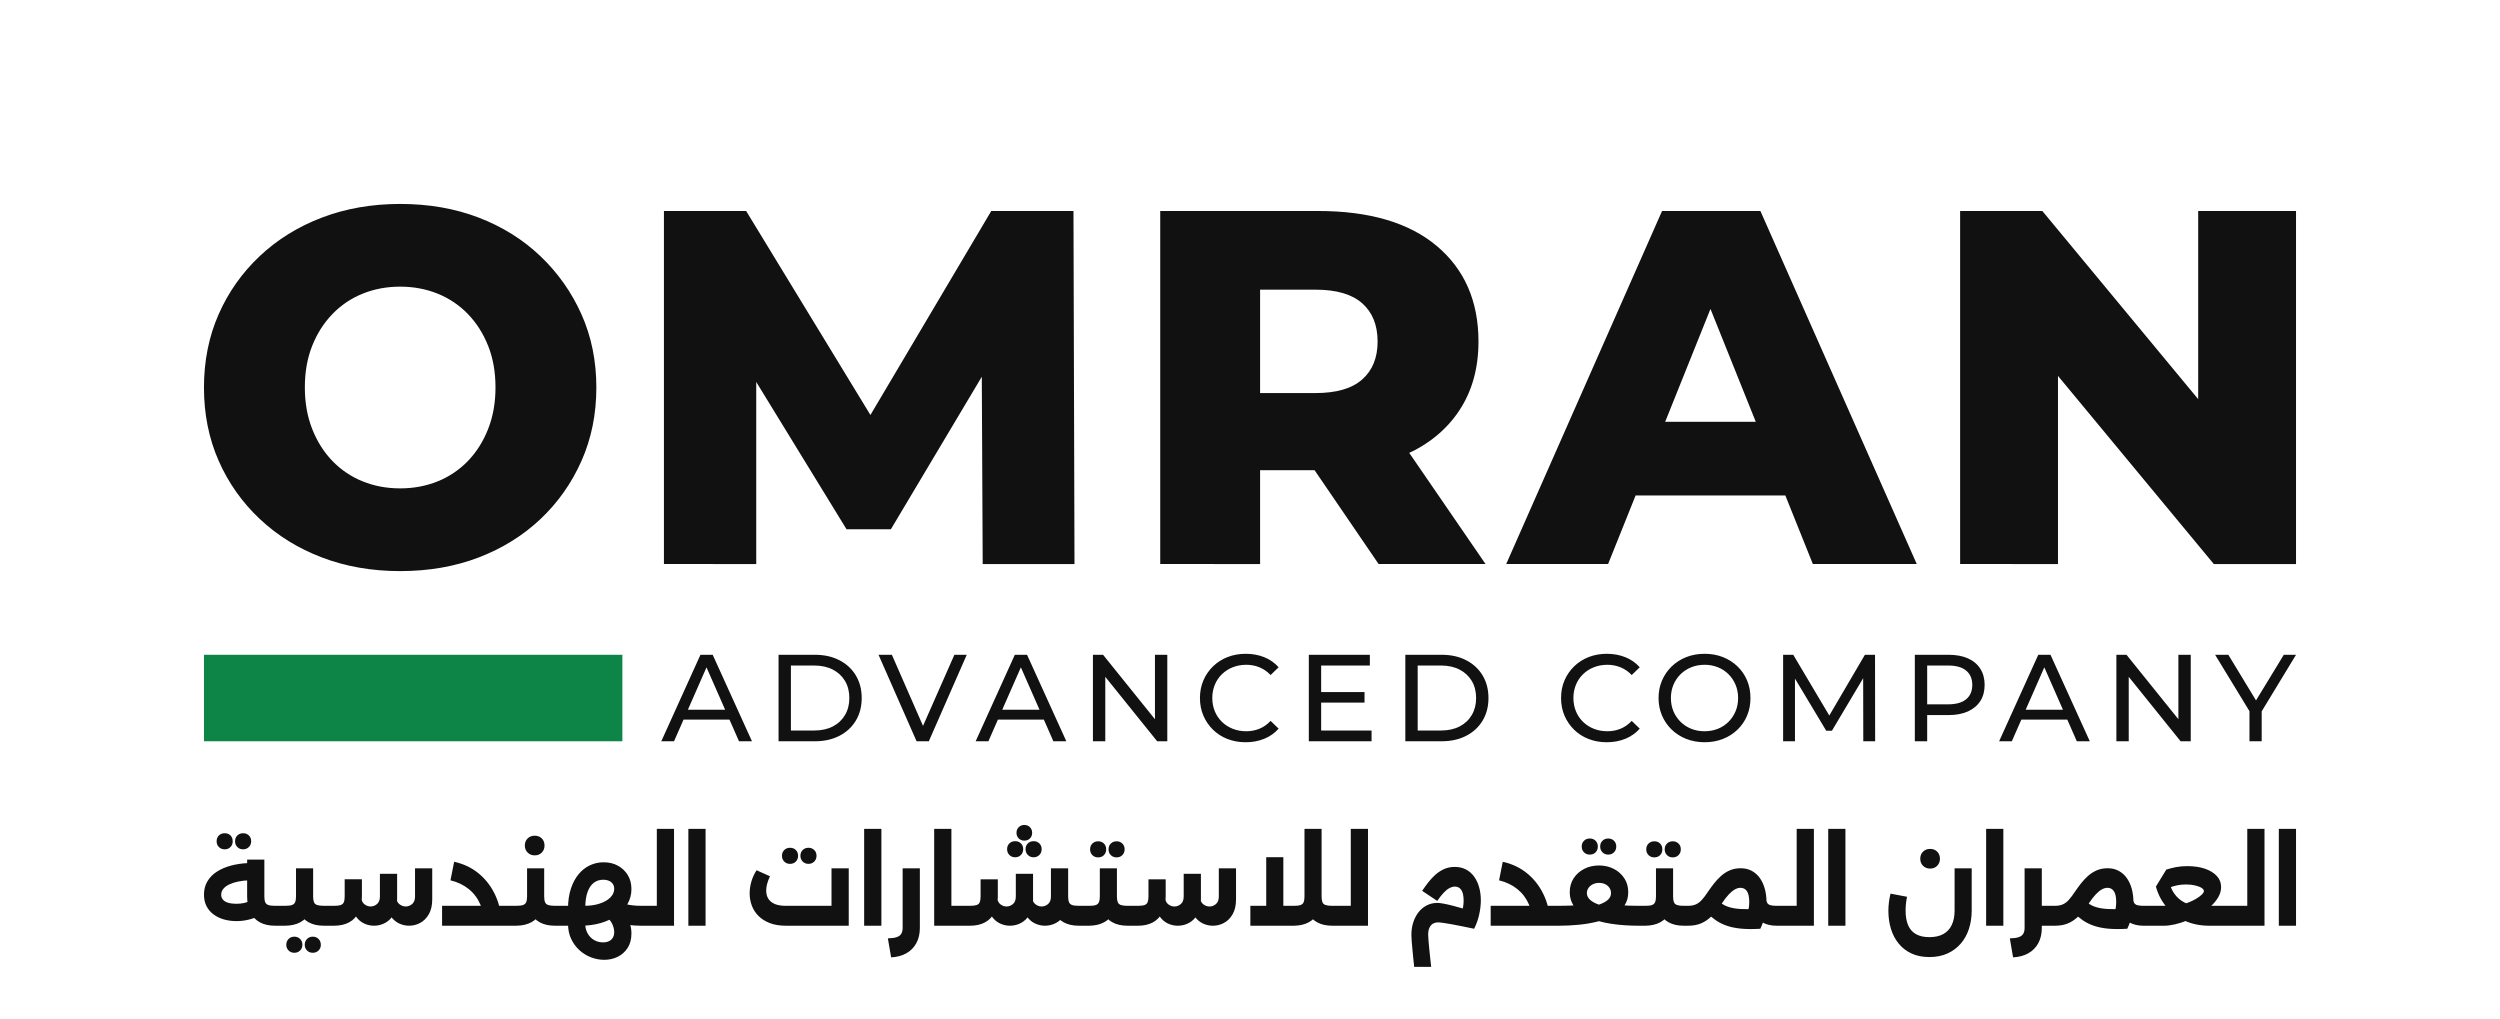
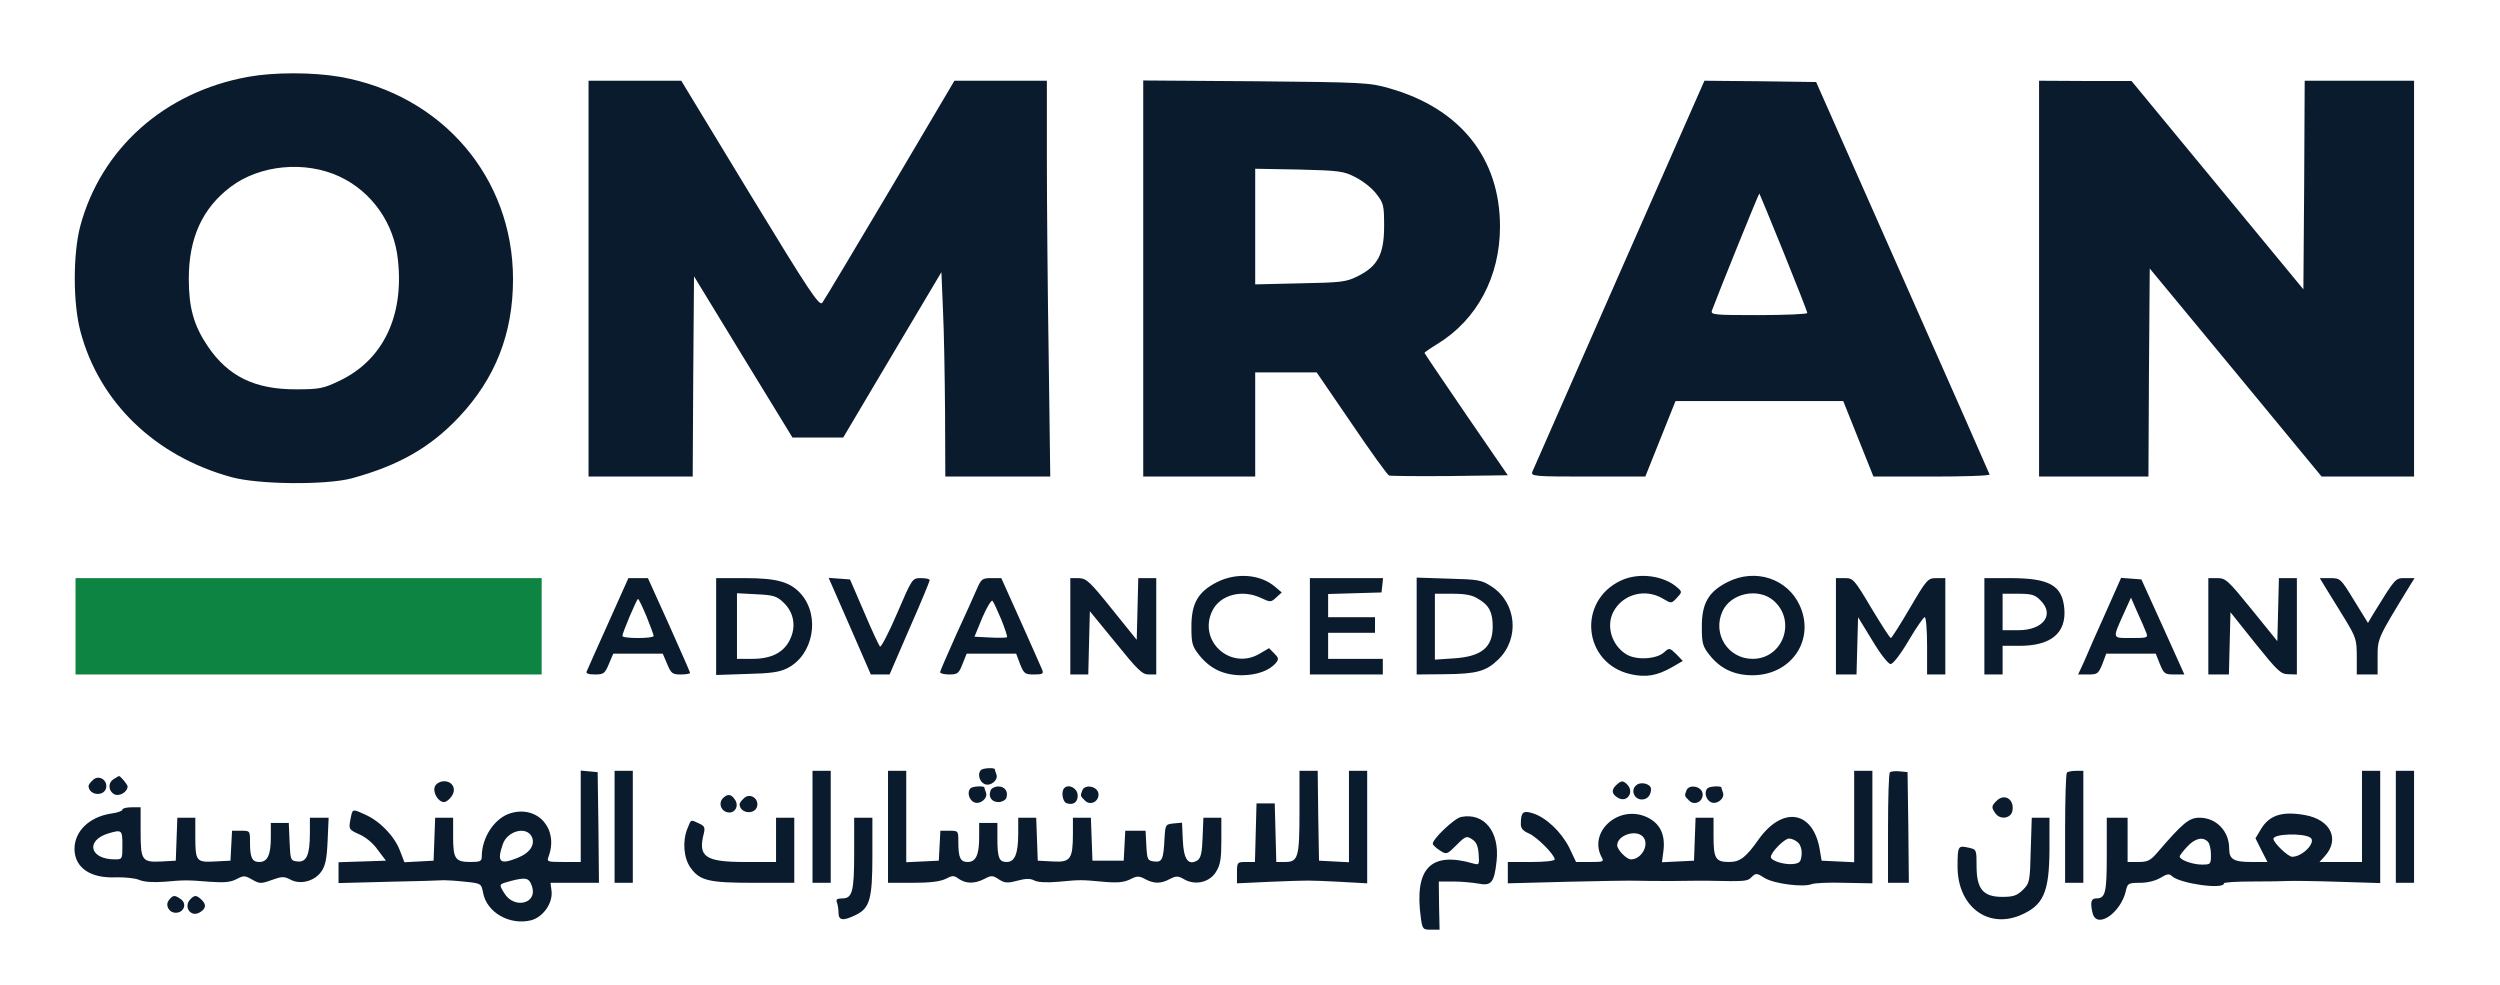
- <svg xmlns="http://www.w3.org/2000/svg" viewBox="36 36 540 220">
-   <path fill="#111" d="M122.438 159.36q-9.153 0-16.887-2.942-7.734-2.94-13.453-8.336a38.2 38.2 0 0 1-8.88-12.582q-3.162-7.19-3.16-15.797-.002-8.601 3.16-15.797a38.3 38.3 0 0 1 8.88-12.582q5.719-5.39 13.453-8.332 7.734-2.94 16.886-2.941 9.257 0 16.938 2.941t13.348 8.332a39.5 39.5 0 0 1 8.879 12.582q3.21 7.196 3.21 15.797 0 8.608-3.21 15.852c-2.145 4.832-5.106 9.023-8.88 12.582q-5.665 5.338-13.347 8.281-7.681 2.94-16.937 2.941m0-17.868q4.355 0 8.113-1.523a18.8 18.8 0 0 0 6.539-4.414q2.778-2.887 4.355-6.918 1.582-4.03 1.582-8.934 0-5.011-1.582-8.984-1.577-3.98-4.355-6.864a18.75 18.75 0 0 0-6.54-4.414q-3.757-1.523-8.113-1.523-4.36 0-8.117 1.523a18.7 18.7 0 0 0-6.535 4.414c-1.855 1.922-3.305 4.211-4.36 6.864q-1.579 3.973-1.577 8.984c0 3.27.523 6.246 1.578 8.934 1.054 2.687 2.504 4.992 4.36 6.918a18.75 18.75 0 0 0 6.534 4.414q3.757 1.523 8.118 1.523m56.972 16.34V81.574h17.758l31.594 51.856h-9.367l30.718-51.856h17.758l.219 76.258h-19.828l-.219-46.082h3.379l-22.988 38.566h-9.586l-23.641-38.566h4.14v46.082Zm107.2 0V81.574h34.097q16.669 0 25.656 7.574 8.988 7.57 8.989 20.641-.002 8.607-4.141 14.871-4.142 6.264-11.711 9.586c-5.047 2.219-11.059 3.324-18.031 3.324h-22.875l9.586-9.043v29.305Zm47.171 0-18.957-27.777h22.988l19.063 27.777Zm-25.601-27.016-9.586-9.914h21.57q6.752 0 10.074-2.941 3.324-2.94 3.325-8.172-.001-5.337-3.325-8.277-3.323-2.942-10.074-2.942h-21.57l9.586-9.914Zm53.16 27.016 33.664-76.258h21.242l33.774 76.258h-22.442l-26.363-65.687h8.496l-26.363 65.687Zm18.414-14.812 5.555-15.907h37.257l5.555 15.907Zm79.633 14.812V81.574h17.758l42.05 50.766h-8.386V81.574h21.132v76.258h-17.757l-42.051-50.766h8.39v50.766Zm0 0" />
-   <path fill="#0c8546" d="M80.059 196.113h90.375v-18.68H80.059Zm0 0" />
-   <path fill="#111" d="m178.84 196.113 8.457-18.68h2.644l8.485 18.68h-2.801l-7.555-17.183h1.07l-7.55 17.183Zm3.601-4.672.723-2.132h10.512l.773 2.132Zm21.727 4.672v-18.68h7.871q2.988 0 5.274 1.176 2.28 1.172 3.546 3.282c.844 1.406 1.27 3.03 1.27 4.882q-.002 2.773-1.27 4.883-1.266 2.11-3.547 3.281-2.284 1.175-5.273 1.176Zm2.668-2.324h5.043c1.55 0 2.887-.293 4.02-.879q1.692-.88 2.624-2.469.936-1.587.934-3.668.002-2.108-.934-3.683-.93-1.572-2.625-2.453c-1.132-.586-2.468-.883-4.02-.883h-5.042Zm27.144 2.324-8.218-18.68h2.883l7.55 17.239h-1.652l7.605-17.238h2.668l-8.191 18.68Zm12.762 0 8.461-18.68h2.64l8.485 18.68h-2.8l-7.551-17.183h1.066l-7.55 17.183Zm3.606-4.672.718-2.132h10.512l.774 2.132Zm21.726 4.672v-18.68h2.188l12.355 15.344h-1.148v-15.343h2.668v18.68h-2.188l-12.355-15.344h1.148v15.343Zm32.988.211c-1.425 0-2.734-.234-3.937-.707a9.2 9.2 0 0 1-3.121-2 9.4 9.4 0 0 1-2.067-3.027q-.75-1.735-.75-3.817 0-2.08.75-3.816a9.3 9.3 0 0 1 2.079-3.027 9.4 9.4 0 0 1 3.136-2.004q1.8-.705 3.938-.707c1.437 0 2.77.246 3.988.734a8.2 8.2 0 0 1 3.106 2.176l-1.735 1.68a7 7 0 0 0-2.398-1.668 7.5 7.5 0 0 0-2.856-.547q-1.574.001-2.922.535a7 7 0 0 0-2.336 1.496 6.8 6.8 0 0 0-1.535 2.281 7.4 7.4 0 0 0-.547 2.867q.001 1.549.547 2.868a6.8 6.8 0 0 0 1.536 2.28q.989.964 2.335 1.497 1.348.532 2.922.531a7.4 7.4 0 0 0 2.856-.547c.887-.363 1.687-.93 2.398-1.691l1.735 1.68a8.24 8.24 0 0 1-3.106 2.187q-1.829.748-4.015.746m13.641-.21v-18.68h13.184v2.32H321.37v14.035h10.887v2.324Zm2.43-8.352v-2.27h9.605v2.27Zm18.418 8.351v-18.68h7.87q2.99 0 5.27 1.176c1.524.782 2.704 1.875 3.551 3.282.844 1.406 1.266 3.03 1.266 4.882q0 2.773-1.266 4.883c-.847 1.406-2.027 2.5-3.55 3.281q-2.281 1.175-5.27 1.176Zm2.668-2.324h5.043q2.321 0 4.015-.879 1.696-.88 2.63-2.469.932-1.587.933-3.668-.001-2.108-.934-3.683c-.62-1.047-1.5-1.867-2.629-2.453s-2.468-.883-4.015-.883h-5.043Zm40.84 2.535q-2.134.001-3.934-.707a9.2 9.2 0 0 1-3.125-2 9.5 9.5 0 0 1-2.066-3.027q-.746-1.735-.747-3.817 0-2.08.747-3.816a9.32 9.32 0 0 1 5.214-5.031q1.806-.705 3.938-.707 2.161.001 3.988.734a8.2 8.2 0 0 1 3.11 2.176l-1.735 1.68a7 7 0 0 0-2.402-1.668 7.5 7.5 0 0 0-2.856-.547c-1.046 0-2.023.18-2.921.535a7 7 0 0 0-2.332 1.496 6.7 6.7 0 0 0-1.536 2.281 7.4 7.4 0 0 0-.547 2.867q.001 1.549.547 2.868.545 1.321 1.536 2.28a7 7 0 0 0 2.332 1.497c.898.355 1.875.531 2.921.531 1.016 0 1.965-.18 2.856-.547.89-.363 1.691-.93 2.402-1.691l1.735 1.68a8.3 8.3 0 0 1-3.11 2.187c-1.219.5-2.554.746-4.015.746m21.14 0q-2.133.001-3.96-.719a9.5 9.5 0 0 1-3.165-2.015 9.3 9.3 0 0 1-2.078-3.028q-.75-1.733-.75-3.789 0-2.054.75-3.789a9.3 9.3 0 0 1 2.078-3.027 9.5 9.5 0 0 1 3.149-2.016q1.815-.721 3.976-.722 2.133.002 3.938.707 1.8.708 3.148 2.004a9 9 0 0 1 2.078 3.027q.736 1.736.735 3.816.002 2.081-.735 3.817a9 9 0 0 1-2.078 3.027 9.5 9.5 0 0 1-3.148 2q-1.805.708-3.938.707m0-2.375q1.548 0 2.867-.531a6.8 6.8 0 0 0 2.297-1.508 7 7 0 0 0 1.52-2.281q.549-1.307.547-2.856.002-1.547-.547-2.855a7 7 0 0 0-1.52-2.281 6.8 6.8 0 0 0-2.297-1.508 7.6 7.6 0 0 0-2.867-.535q-1.575.001-2.894.535a7 7 0 0 0-2.309 1.508 7 7 0 0 0-1.535 2.281q-.546 1.308-.547 2.855.001 1.549.547 2.856a7 7 0 0 0 1.535 2.281 7 7 0 0 0 2.309 1.508q1.318.532 2.894.531m16.953 2.164v-18.68h2.188l8.379 14.118h-1.176l8.273-14.117h2.188l.027 18.68h-2.562l-.028-14.65h.614l-7.364 12.38h-1.226l-7.418-12.38h.664v14.65Zm28.45 0v-18.68h7.285q2.454 0 4.187.774c1.156.516 2.047 1.266 2.672 2.242q.933 1.468.934 3.496-.001 2.028-.934 3.48-.938 1.457-2.672 2.243c-1.156.523-2.55.789-4.187.789h-5.817l1.2-1.258v6.914Zm2.668-6.644-1.2-1.336h5.739q2.56.001 3.878-1.094 1.325-1.096 1.325-3.094 0-2.003-1.325-3.097-1.317-1.092-3.878-1.094h-5.739l1.2-1.332Zm15.539 6.644 8.457-18.68h2.64l8.489 18.68h-2.805l-7.55-17.183h1.065l-7.55 17.183Zm3.601-4.672.719-2.132h10.516l.773 2.132Zm21.727 4.672v-18.68h2.187l12.356 15.344h-1.149v-15.343h2.668v18.68h-2.187L494.66 180.77h1.145v15.343Zm28.746 0v-7.152l.613 1.656-8.031-13.183h2.855l6.75 11.129h-1.547l6.778-11.13h2.64l-8.004 13.184.586-1.656v7.152ZM87.086 234.96q-1.426 0-2.703-.358a6.9 6.9 0 0 1-2.246-1.079 5.1 5.1 0 0 1-1.524-1.785q-.555-1.076-.554-2.5.001-1.622.734-2.863a6.3 6.3 0 0 1 2.043-2.09c.871-.562 1.887-1.004 3.055-1.316a17 17 0 0 1 3.78-.543l.145 3.719a14.4 14.4 0 0 0-2.402.277 8.2 8.2 0 0 0-1.922.629c-.547.265-.969.586-1.265.953q-.45.555-.45 1.258 0 .628.387 1.074t1.137.664 1.761.219c.583 0 1.126-.059 1.633-.168a7.2 7.2 0 0 0 1.438-.485l1.617 3.356q-1.061.51-2.27.773a11 11 0 0 1-2.394.266m8.312.993q-1.932 0-3.273-.738-1.341-.734-2.043-2.149-.699-1.413-.7-3.418v-7.972h3.72v7.972q0 .774.183 1.22.18.445.676.616.493.17 1.437.168h.895v4.301Zm.895 0v-4.3q.218.001.348.581.133.579.132 1.543 0 .99-.132 1.582-.13.593-.348.594m-7.781-16.5c-.496 0-.914-.164-1.242-.496q-.498-.492-.497-1.242 0-.773.497-1.258c.328-.32.746-.48 1.242-.48q.749 0 1.246.48c.328.324.496.742.496 1.258 0 .5-.168.914-.496 1.242q-.497.497-1.246.496m-3.985 0q-.749.001-1.246-.496-.492-.492-.492-1.242 0-.773.492-1.258.497-.48 1.246-.48.773 0 1.258.48.48.485.48 1.258 0 .75-.48 1.242-.485.497-1.258.496m11.766 16.5v-4.3h1.328c.645 0 1.125-.055 1.45-.169q.48-.17.675-.617.193-.445.192-1.219v-6.09h3.699v6.09q0 2.005-.703 3.407a4.84 4.84 0 0 1-2.04 2.136q-1.34.739-3.273.762Zm9.66 0q-1.956 0-3.285-.738c-.883-.488-1.563-1.207-2.027-2.149q-.704-1.413-.704-3.418h3.7q-.001.774.18 1.22t.687.616q.51.17 1.45.168h.87v4.301Zm.871 0v-4.3q.217.001.352.581.131.579.133 1.543c0 .66-.047 1.188-.133 1.582q-.135.593-.352.594m-10.531 0q-.217-.001-.352-.594-.133-.591-.132-1.582 0-.964.132-1.543.135-.58.352-.582Zm7.27 5.848q-.75-.002-1.243-.496a1.66 1.66 0 0 1-.496-1.223c0-.512.164-.937.496-1.266q.492-.497 1.243-.496.749-.001 1.246.496c.328.329.492.754.492 1.266q0 .725-.492 1.223-.497.494-1.246.496m-3.985 0q-.749-.002-1.246-.496a1.67 1.67 0 0 1-.496-1.223c0-.512.168-.937.496-1.266q.497-.497 1.246-.496.75-.001 1.242.496c.332.329.496.754.496 1.266q.001.725-.496 1.223-.492.494-1.242.496m24.785-5.848a5 5 0 0 1-2.199-.508q-1.062-.51-1.8-1.593-.74-1.09-.88-2.754l2.125-1.114c.063.598.301 1.047.711 1.356.41.305.852.457 1.317.457q.774 0 1.39-.531.616-.534.618-1.618v-6.09h3.718v6.692q0 1.96-.738 3.227-.733 1.269-1.871 1.87a5 5 0 0 1-2.39.606m-17.539 0v-4.3h1.328q.946.001 1.438-.169.496-.17.676-.617.182-.445.183-1.219v-3.722h3.719v3.722q0 2.005-.7 3.418-.701 1.414-2.042 2.149-1.341.738-3.274.738Zm9.977 0a5 5 0 0 1-2.211-.508q-1.052-.51-1.785-1.593-.738-1.09-.907-2.754l2.149-1.114c.066.598.297 1.047.7 1.356.401.305.839.457 1.304.457q.774 0 1.39-.531.617-.534.618-1.618v-4.906h3.718v5.508q0 1.96-.726 3.227-.722 1.269-1.86 1.87a5 5 0 0 1-2.39.606m-9.977 0q-.216-.001-.351-.594-.131-.591-.133-1.582.002-.964.133-1.543.135-.58.351-.582Zm34.739 0v-4.3h4.636v4.3Zm4.636 0v-4.3q.217.001.352.581.134.579.133 1.543.001.99-.133 1.582-.135.593-.352.594m-5.554 0q-.024-2.561-.883-4.566c-.57-1.336-1.399-2.45-2.489-3.332q-1.628-1.33-3.972-1.91l.797-4.008q3.14.698 5.422 2.633c1.523 1.285 2.707 2.882 3.55 4.78q1.271 2.854 1.293 6.403Zm-9.157 0v-4.3h11.621v4.3Zm14.711 0v-4.3h1.328q.969.001 1.45-.169.486-.17.68-.617.191-.445.19-1.219v-6.09h3.696v6.09c0 1.336-.23 2.473-.7 3.407a4.87 4.87 0 0 1-2.042 2.136c-.89.493-1.985.746-3.274.762Zm9.664 0q-1.955 0-3.285-.738-1.329-.734-2.031-2.149-.699-1.413-.7-3.418h3.696q0 .774.184 1.22.178.445.687.616c.34.114.82.168 1.45.168h.87v4.301Zm.871 0v-4.3q.218.001.348.581.134.579.133 1.543.001.99-.133 1.582-.13.593-.348.594m-10.535 0q-.218-.001-.347-.594-.134-.591-.133-1.582-.001-.964.133-1.543.13-.58.347-.582Zm5.293-15.195q-.919.001-1.523-.606-.605-.601-.606-1.52 0-.942.606-1.534.603-.591 1.523-.59.939-.001 1.531.59.593.591.594 1.535c0 .613-.199 1.117-.594 1.52-.394.406-.906.605-1.53.605m15.024 22.562q-1.401 0-2.778-.507a7.9 7.9 0 0 1-2.511-1.508 7.7 7.7 0 0 1-1.836-2.453c-.47-.965-.7-2.086-.7-3.36v-3.21q0-2.439.614-4.313.616-1.87 1.668-3.14 1.047-1.267 2.441-1.923a6.9 6.9 0 0 1 2.98-.652q1.74 0 3.083.738a5.6 5.6 0 0 1 2.125 2.031q.785 1.291.785 3.008a6.37 6.37 0 0 1-.832 3.2c-.559.972-1.332 1.812-2.32 2.511-.993.7-2.15 1.246-3.481 1.633q-1.993.576-4.336.578h-4.684v-4.3h5.48c1.259 0 2.368-.16 3.337-.485q1.448-.48 2.281-1.316.837-.833.836-1.872 0-.604-.293-1.039a1.9 1.9 0 0 0-.82-.675q-.533-.242-1.282-.243-1.16.001-2.027.665-.872.666-1.351 2.03-.486 1.365-.485 3.563v3.239q-.001 1.16.508 2.074a3.7 3.7 0 0 0 1.375 1.437q.873.521 1.957.52.773.002 1.305-.266.533-.265.82-.758.293-.497.293-1.199 0-.842-.438-1.773-.432-.932-1.398-1.606l1.543-2.32q4.013 2.08 4.012 5.992 0 1.858-.809 3.113a5.33 5.33 0 0 1-2.137 1.922q-1.33.663-2.925.664m7.925-7.367q-2.755-.001-4.578-.594-1.825-.59-3.031-1.41l2.05-3.578c.598.387 1.372.7 2.321.93q1.423.351 3.238.351Zm0 0v-4.3q.218.001.348.581.134.579.133 1.543.001.99-.133 1.582-.13.593-.348.594m-17.707 0q-.216-.001-.351-.594-.134-.591-.133-1.582-.001-.964.133-1.543.135-.58.351-.582Zm17.707 0v-4.3h3.43V215.03h3.719v20.922Zm0 0q-.216-.001-.351-.594-.134-.591-.133-1.582-.001-.964.133-1.543.135-.58.351-.582Zm10.243 0v-20.922h3.718v20.922Zm21.039 0q-2.005-.002-3.477-.578-1.475-.58-2.441-1.559a6.2 6.2 0 0 1-1.426-2.234 7.6 7.6 0 0 1-.457-2.61c0-.855.125-1.706.375-2.562a9.1 9.1 0 0 1 1.121-2.437l2.898 1.304a9 9 0 0 0-.613 1.618 5.8 5.8 0 0 0-.207 1.472c0 .676.152 1.262.457 1.75.309.492.766.871 1.379 1.137q.92.398 2.32.398h9.953v-8.093h3.72v12.394Zm4.906-13.36q-.749.001-1.246-.495-.494-.492-.496-1.243.002-.772.496-1.257.497-.48 1.246-.48c.496 0 .914.16 1.242.48q.497.485.496 1.257.001.75-.496 1.243c-.328.332-.746.496-1.242.496m-3.988 0q-.75.001-1.243-.495-.497-.492-.496-1.243-.001-.772.496-1.257.493-.48 1.243-.48.772 0 1.257.48c.32.324.485.742.485 1.257q-.002.75-.485 1.243-.485.497-1.257.496m16.015 13.36v-20.922h3.723v20.922Zm5.121 2.73q1.237-.024 1.922-.265c.461-.16.785-.406.98-.738.192-.328.29-.746.29-1.243V223.56h3.719v12.879c0 1.253-.254 2.351-.762 3.285a5.45 5.45 0 0 1-2.149 2.183c-.925.524-2.027.82-3.297.883Zm13.578-2.73v-4.3h2.829v4.3Zm-3.574 0v-20.922h3.719v20.922Zm6.403 0v-4.3q.217.001.347.581.134.579.133 1.543.001.99-.133 1.582-.13.593-.347.594m24.832 0q-1.934 0-3.274-.738-1.34-.734-2.043-2.149-.698-1.413-.699-3.418h3.719q0 .774.183 1.22.18.445.676.616.493.17 1.438.168h.894v4.301Zm-24.832 0c-.149 0-.262-.2-.352-.594q-.134-.591-.133-1.582-.001-.964.133-1.543c.09-.386.203-.582.352-.582Zm17.535 0a5 5 0 0 1-2.196-.508q-1.063-.51-1.8-1.593-.738-1.09-.883-2.754l2.125-1.114c.066.598.305 1.047.715 1.356q.614.457 1.316.457.773 0 1.387-.531.619-.534.617-1.618v-6.09h3.719v6.692c0 1.305-.242 2.383-.735 3.227q-.74 1.269-1.87 1.87a5.03 5.03 0 0 1-2.395.606m-17.535 0v-4.3h1.328q.938.001 1.437-.169.493-.17.676-.617.18-.445.18-1.219v-3.722h3.722v3.722q0 2.005-.703 3.418a4.83 4.83 0 0 1-2.039 2.149q-1.34.738-3.273.738Zm9.976 0a5 5 0 0 1-2.21-.508c-.704-.34-1.298-.87-1.79-1.593q-.737-1.09-.906-2.754l2.152-1.114c.063.598.297 1.047.7 1.356q.602.457 1.304.457.772 0 1.39-.531.614-.534.614-1.618v-4.906h3.723v5.508q0 1.96-.727 3.227c-.484.847-1.101 1.468-1.86 1.87a5 5 0 0 1-2.39.606m15.75 0v-4.3q.218.001.348.581.134.579.133 1.543.001.99-.133 1.582-.13.593-.348.594m-12.66-21.766q.749-.001 1.223.485.468.48.468 1.207 0 .75-.468 1.219-.474.473-1.223.472c-.48 0-.887-.156-1.207-.472-.32-.313-.484-.72-.484-1.22q.002-.725.484-1.206c.32-.324.727-.484 1.207-.484m2.004 3.504q.749 0 1.246.48.497.486.496 1.235.001.774-.496 1.266-.497.497-1.246.496-.744.001-1.242-.496-.494-.492-.496-1.266c0-.5.168-.91.496-1.234q.498-.48 1.242-.48m-3.984 0q.749 0 1.246.48.492.486.492 1.235 0 .774-.492 1.266-.497.497-1.246.496-.75.001-1.243-.496-.497-.492-.496-1.266-.001-.749.496-1.234.492-.48 1.243-.48m14.64 18.262v-4.3h1.328c.645 0 1.125-.055 1.45-.169q.48-.17.675-.617.195-.445.196-1.219v-6.09h3.695v6.09q0 2.005-.703 3.407a4.84 4.84 0 0 1-2.04 2.136q-1.34.739-3.273.762Zm9.66 0c-1.3 0-2.398-.246-3.285-.738-.883-.488-1.562-1.207-2.027-2.149q-.702-1.413-.7-3.418h3.696q-.001.774.18 1.22.182.445.687.616.51.17 1.45.168h.87v4.301Zm.871 0v-4.3q.217.001.352.581c.086.387.133.899.133 1.543 0 .66-.047 1.188-.133 1.582q-.135.593-.352.594m-10.53 0q-.218-.001-.352-.594-.134-.591-.133-1.582-.001-.964.133-1.543.135-.58.351-.582Zm7.269-14.762q-.75 0-1.243-.492-.497-.497-.496-1.246-.001-.773.497-1.254.492-.485 1.242-.484.749-.001 1.246.484.492.48.492 1.254 0 .749-.492 1.246-.497.492-1.246.492m-3.985 0q-.749 0-1.246-.492-.492-.497-.492-1.246 0-.773.492-1.254.497-.485 1.246-.484.774-.001 1.254.484.486.48.485 1.254.001.749-.485 1.246-.48.492-1.254.492m24.785 14.762a5 5 0 0 1-2.199-.508q-1.061-.51-1.8-1.593c-.489-.727-.786-1.645-.88-2.754l2.126-1.114c.062.598.3 1.047.71 1.356.41.305.852.457 1.317.457q.775 0 1.39-.531.617-.534.618-1.618v-6.09h3.718v6.692q0 1.96-.738 3.227-.733 1.269-1.87 1.87a5 5 0 0 1-2.392.606m-17.539 0v-4.3h1.329q.943.001 1.437-.169.496-.17.676-.617.181-.445.183-1.219v-3.722h3.72v3.722q-.001 2.005-.7 3.418-.703 1.414-2.043 2.149-1.341.738-3.273.738Zm9.977 0a5 5 0 0 1-2.211-.508q-1.051-.51-1.785-1.593-.737-1.09-.906-2.754l2.148-1.114c.066.598.297 1.047.703 1.356q.604.457 1.301.457.775 0 1.39-.531.617-.534.618-1.618v-4.906h3.719v5.508q-.001 1.96-.723 3.227-.727 1.269-1.863 1.87a5 5 0 0 1-2.391.606m-9.977 0q-.216-.001-.351-.594-.131-.591-.133-1.582c0-.644.047-1.156.133-1.543q.135-.58.351-.582Zm29.063 0v-14.808h3.695v14.808Zm-3.43 0v-4.3h9.227v4.3Zm18.262 0v-4.3q.217.001.351.581.131.579.133 1.543c0 .66-.047 1.188-.132 1.582q-.135.593-.352.594m-9.977 0q-.216-.001-.351-.594-.134-.591-.133-1.582-.001-.964.133-1.543.135-.58.351-.582Zm0 0v-4.3h1.086q.968.001 1.461-.169.496-.17.676-.617.183-.445.184-1.219v-14.617h3.695v14.617q0 2.005-.7 3.407a4.87 4.87 0 0 1-2.042 2.136q-1.341.739-3.274.762Zm9.422 0c-1.289 0-2.383-.246-3.273-.738q-1.341-.734-2.043-2.149-.699-1.413-.7-3.418h3.696q0 .774.18 1.22t.691.616q.505.17 1.45.168h.554v4.301Zm.555 0v-4.3h3.43V215.03h3.718v20.922Zm0 0q-.217-.001-.352-.594-.13-.591-.132-1.582.001-.964.132-1.543.135-.58.352-.582Zm17.125 8.89q-.096-.847-.191-1.835-.1-.99-.192-1.969a75 75 0 0 1-.16-1.812 20 20 0 0 1-.059-1.34q0-1.378.387-2.61a7.2 7.2 0 0 1 1.121-2.199 5.3 5.3 0 0 1 1.778-1.508q1.036-.546 2.343-.547c.32 0 .77.055 1.34.16.57.102 1.242.258 2.016.458q1.16.303 2.515.687c.899.258 1.836.559 2.801.895l-.75 3.382c-.789-.16-1.594-.328-2.414-.496q-1.23-.252-2.332-.457a40 40 0 0 0-1.922-.316c-.547-.07-.941-.11-1.183-.11q-.506.001-.977.243-.474.242-.785.836-.317.592-.317 1.605c0 .305.028.727.075 1.27q.072.807.168 1.808c.066.668.132 1.34.207 2.008.07.668.14 1.281.203 1.848Zm12.95-8.238-3.552-1.57a8.4 8.4 0 0 0 .954-2.176 8.5 8.5 0 0 0 .328-2.316q.001-1.57-.496-2.309-.495-.738-1.387-.738-.557 0-1.16.316-.606.314-1.246.989-.64.678-1.414 1.789l-3.258-2.176q.603-.892 1.3-1.797a13 13 0 0 1 1.547-1.668 7.3 7.3 0 0 1 1.887-1.23q1.038-.474 2.316-.473c.918 0 1.735.188 2.442.566a5.04 5.04 0 0 1 1.762 1.56 7.2 7.2 0 0 1 1.062 2.296q.363 1.3.363 2.8t-.375 3.141a12.5 12.5 0 0 1-1.074 2.996m13.648-.652v-4.3h4.64v4.3Zm4.64 0v-4.3q.218.001.348.581.134.579.133 1.543.001.99-.133 1.582-.13.593-.348.594m-5.558 0q-.024-2.561-.88-4.566c-.574-1.336-1.402-2.45-2.488-3.332q-1.634-1.33-3.976-1.91l.797-4.008q3.14.698 5.426 2.633c1.52 1.285 2.703 2.882 3.55 4.78.844 1.903 1.278 4.036 1.293 6.403Zm-9.157 0v-4.3h11.621v4.3Zm14.715 0v-4.3a63 63 0 0 0 4.684-.169q.146-.024.293.133c.094.106.191.203.289.301s.183.144.265.144c1.352-.175 2.454-.417 3.297-.722.844-.309 1.465-.66 1.86-1.063q.592-.604.593-1.355 0-.628-.328-1.133a2.2 2.2 0 0 0-.906-.797q-.58-.293-1.351-.293a2.94 2.94 0 0 0-1.38.317q-.601.31-.93.808a1.97 1.97 0 0 0-.323 1.098c0 .484.203.933.617 1.355q.616.629 1.93 1.098c.878.313 2.02.55 3.418.71q.146.029.28-.132l.278-.324q.142-.169.29-.145a56.749 56.749 0 0 0 4.469.168l-.001 4.301q-3.286 0-6.027-.422c-1.829-.281-3.41-.719-4.746-1.304q-2.005-.883-3.106-2.258-1.097-1.378-1.098-3.29c0-1.124.282-2.12.844-2.98q.844-1.294 2.285-2.031 1.436-.733 3.176-.734c1.16 0 2.219.238 3.176.722a5.87 5.87 0 0 1 2.297 2.031q.855 1.302.855 3.02c0 1.14-.289 2.129-.87 2.957q-.868 1.248-2.368 2.078-1.494.834-3.43 1.317c-1.289.324-2.644.55-4.07.687a45 45 0 0 1-4.262.207m17.344 0v-4.3q.216.001.352.581c.085.387.132.899.132 1.543 0 .66-.047 1.188-.132 1.582q-.135.593-.352.594m-17.344 0q-.217-.001-.351-.594-.134-.591-.133-1.582-.001-.964.133-1.543.135-.58.351-.582Zm10.676-15.363q-.75.001-1.242-.496-.497-.497-.496-1.246c0-.512.164-.934.496-1.254q.492-.486 1.242-.485.749-.001 1.246.485c.328.32.492.742.492 1.254q0 .749-.492 1.246-.497.497-1.246.496m-3.984 0q-.749.001-1.246-.496-.495-.497-.497-1.246c0-.512.168-.934.497-1.254q.497-.486 1.246-.485.773-.001 1.254.485c.324.32.484.742.484 1.254q.001.749-.484 1.246-.48.497-1.254.496m10.652 15.363v-4.3h1.328q.968.001 1.45-.169c.324-.113.546-.32.675-.617q.194-.445.195-1.219v-6.09h3.696v6.09q-.001 2.005-.7 3.407a4.87 4.87 0 0 1-2.042 2.136q-1.341.739-3.274.762Zm9.664 0q-1.959 0-3.285-.738-1.33-.734-2.031-2.149-.699-1.413-.7-3.418h3.696q-.002.774.18 1.22.18.445.69.616.506.17 1.45.168h.867v4.301Zm.867 0v-4.3q.217.001.352.581.134.579.133 1.543.001.99-.133 1.582-.135.593-.352.594m-10.531 0q-.217-.001-.352-.594-.13-.591-.132-1.582.002-.964.132-1.543.135-.58.352-.582Zm7.27-14.762c-.497 0-.915-.164-1.243-.492q-.497-.497-.496-1.246-.001-.773.496-1.254c.328-.324.746-.484 1.243-.484q.749-.001 1.246.484c.328.32.496.738.496 1.254 0 .5-.168.914-.496 1.246q-.498.492-1.247.492m-3.985 0q-.75 0-1.242-.492-.497-.497-.496-1.246-.001-.773.496-1.254.492-.485 1.242-.484.773-.001 1.258.484.48.48.48 1.254 0 .749-.48 1.246-.485.492-1.258.492m26.43 14.762q-1.816 0-3.106-.738-1.295-.734-1.98-2.149-.69-1.413-.688-3.418v-.484l3.309.219.168.554c.031.454.113.801.242 1.051q.195.374.688.52c.332.097.785.144 1.367.144h.89v4.301Zm-19.184 0q-.218-.001-.347-.594-.134-.591-.133-1.582-.001-.964.133-1.543.13-.58.347-.582Zm0 0v-4.3q1.016-.001 1.727-.313.714-.315 1.316-.992.608-.673 1.258-1.668c.402-.594.836-1.196 1.305-1.797a13 13 0 0 1 1.547-1.668 7 7 0 0 1 1.894-1.219q1.054-.462 2.379-.46 1.353 0 2.395.57a5.1 5.1 0 0 1 1.738 1.554q.698.99 1.062 2.309.364 1.317.364 2.84 0 1.352-.34 2.91-.336 1.558-.989 2.886l-3.527-1.546a8.4 8.4 0 0 0 .844-2.055q.29-1.086.289-2.195 0-1.57-.492-2.309-.496-.738-1.39-.738-.604 0-1.231.351-.632.352-1.328 1.102-.705.745-1.5 1.953-1.113 1.67-2.188 2.719c-.715.703-1.477 1.218-2.281 1.558q-1.206.509-2.852.508m15.461-3.648.195 4.3q-2.39.147-4.156-.023-1.764-.17-3.082-.629a9.8 9.8 0 0 1-2.34-1.16 12.5 12.5 0 0 1-1.922-1.617l2.465-2.61a5.2 5.2 0 0 0 2.004 1.27q1.183.422 2.852.504 1.664.088 3.984-.035m4.613 3.648v-4.3q.217.001.352.581.134.579.133 1.543.001.99-.133 1.582-.135.593-.352.594m0 0v-4.3h3.434V215.03h3.719v20.922Zm0 0q-.217-.001-.347-.594-.134-.591-.133-1.582-.001-.964.133-1.543.13-.58.347-.582Zm10.247 0v-20.922h3.718v20.922Zm21.859 6.766q-2.222 0-3.875-.774a7.7 7.7 0 0 1-2.766-2.14q-1.112-1.366-1.668-3.176-.554-1.81-.554-3.914 0-.915.12-1.86a16 16 0 0 1 .337-1.835l3.574.675c-.11.516-.192 1.024-.238 1.524q-.076.748-.075 1.496 0 1.839.543 3.117c.364.856.926 1.496 1.692 1.934q1.147.65 2.91.652 1.765-.001 2.973-.652c.804-.438 1.418-1.082 1.836-1.946q.627-1.295.628-3.152v-9.11h3.696v9.11q-.002 2.127-.594 3.95-.59 1.821-1.762 3.187a8.2 8.2 0 0 1-2.875 2.14q-1.704.774-3.902.774m.144-19.11q-.914-.001-1.52-.605-.603-.604-.605-1.52.002-.943.606-1.535.604-.593 1.52-.594.942.001 1.535.594.592.592.593 1.535-.001.916-.593 1.52t-1.536.605m12.106 12.344v-20.922h3.719v20.922Zm11.16 0v-4.3h3.672v4.3Zm-6.039 2.73q1.23-.024 1.918-.265.689-.24.98-.738c.192-.328.29-.746.29-1.243V223.56h3.718v12.879c0 1.253-.254 2.351-.758 3.285a5.46 5.46 0 0 1-2.152 2.183q-1.388.787-3.297.883Zm9.71-2.73v-4.3q.241.001.364.581.117.579.117 1.543 0 .99-.117 1.582-.123.593-.363.594m19.18 0q-1.81 0-3.105-.738-1.29-.734-1.98-2.149-.687-1.413-.688-3.418v-.484l3.309.219.172.554c.03.454.109.801.238 1.051q.194.374.691.52c.328.097.786.144 1.364.144h.894v4.301Zm-19.18 0q-.215-.001-.35-.594-.134-.591-.133-1.582 0-.964.132-1.543.135-.58.352-.582Zm0 0v-4.3c.677 0 1.25-.106 1.728-.313q.713-.315 1.316-.992.602-.673 1.258-1.668c.402-.594.836-1.196 1.3-1.797a13 13 0 0 1 1.547-1.668 7 7 0 0 1 1.899-1.219q1.049-.462 2.379-.46 1.353 0 2.39.57a5.05 5.05 0 0 1 1.739 1.554q.702.99 1.066 2.309.358 1.317.36 2.84-.001 1.352-.337 2.91-.34 1.558-.992 2.886l-3.527-1.546a8.53 8.53 0 0 0 1.137-4.25q.001-1.57-.496-2.309-.495-.738-1.387-.738-.609 0-1.235.351-.626.352-1.328 1.102c-.468.496-.964 1.148-1.496 1.953q-1.114 1.67-2.187 2.719c-.719.703-1.477 1.218-2.285 1.558q-1.207.509-2.848.508m15.462-3.648.191 4.3q-2.39.147-4.156-.023-1.762-.17-3.078-.629a9.8 9.8 0 0 1-2.344-1.16 12.7 12.7 0 0 1-1.922-1.617l2.465-2.61a5.2 5.2 0 0 0 2.008 1.27q1.183.422 2.848.504 1.669.088 3.988-.035m4.613 3.648v-4.3q.217.001.352.581c.086.387.133.899.133 1.543 0 .66-.047 1.188-.133 1.582q-.135.593-.352.594m0 0v-4.3h5.578q.775.002 1.657-.22.883-.215 1.75-.578a11.5 11.5 0 0 0 1.582-.796q.714-.434 1.136-.86.422-.422.422-.734 0-.364-.48-.676c-.325-.21-.778-.387-1.368-.531q-.878-.218-2.015-.219-.968 0-1.824.168c-.57.113-1.157.281-1.75.508l-.774.87-2.152-1.089 2.246-3.672a19 19 0 0 1 2.09-.531q1.124-.216 2.476-.215 2.176 0 3.805.567 1.634.567 2.55 1.57.917 1.001.919 2.379-.001 1.138-.617 2.199a8.1 8.1 0 0 1-1.645 1.98 15 15 0 0 1-2.328 1.692q-1.307.772-2.684 1.328-1.378.555-2.691.86-1.319.3-2.379.3Zm13.336 0q-2.925 0-5.281-1.05a11 11 0 0 1-3.973-2.962q-1.617-1.907-2.32-4.445l2.805-1.422c.191 1.125.582 2.11 1.171 2.946a6 6 0 0 0 2.258 1.945q1.378.686 3.043.687h7.031v4.301Zm4.734 0v-4.3q.218.001.348.581.134.579.133 1.543.001.99-.133 1.582-.13.593-.348.594m-18.07 0q-.217-.001-.351-.594-.131-.591-.133-1.582c0-.644.047-1.156.133-1.543q.135-.58.351-.582Zm18.07 0v-4.3h3.43V215.03h3.719v20.922Zm0 0q-.216-.001-.351-.594-.134-.591-.133-1.582-.001-.964.133-1.543.135-.58.351-.582Zm10.243 0v-20.922h3.718v20.922Zm0 0" />
+ <svg xmlns="http://www.w3.org/2000/svg" width="960" height="378" viewBox="0 0 960 378">
+   <path fill="#0B1B2E" fill-rule="evenodd" d="M95.3 29.5C63.2 35.3 38.8 57 30.8 86.9c-2.8 10.7-2.8 29.6.1 40.4 7.2 27.2 28.7 47.9 57.9 55.9 10.4 2.9 36.3 3.1 46.2.5 18-4.9 30.2-11.8 41.3-23.6 13.9-14.8 20.7-32 20.7-52.9 0-39-27.2-70.8-66.5-77.7-10.4-1.8-25.3-1.8-35.2 0M226 107v76h40l.2-38.4.3-38.5 18.9 31 18.9 30.9h19.5l18.8-31.7 18.9-31.8.6 14.5c.4 8 .7 25.6.8 39.2l.1 24.8h40.3l-.6-45.8c-.4-25.1-.7-59.3-.7-76V31h-35.5l-24.7 41.8c-13.6 22.9-25.3 42.5-26 43.4-1.1 1.6-4.5-3.4-27.8-41.7L261.6 31H226zm213-.1V183h43v-40h23.6l13.4 19.6c7.3 10.8 13.8 19.8 14.4 20s11.2.3 23.4.2l22.2-.3-16-23.3c-8.8-12.9-16-23.5-16-23.7s2.3-1.8 5.1-3.5c15.1-9.3 23.9-25.8 23.9-45 0-26.3-15.3-45.4-42.5-53.1-7.6-2.2-10-2.3-51.3-2.7l-43.2-.3zm182.8-1.7c-18 40.9-33 75.1-33.4 76-.6 1.7.9 1.8 21.4 1.8h22l5.8-14.5 5.8-14.5h64.4l5.8 14.5 5.8 14.5h22.3c12.3 0 22.3-.3 22.3-.8-.1-.4-15.1-34.4-33.4-75.7l-33.2-75-21.5-.3-21.4-.2zM783 107v76h42l.2-39.9.3-40 33 39.9 33 40H927V31h-42l-.2 40-.3 40.1-33-40-33-40h-17.7L783 31zM130.4 67.8c12.4 5.8 21 18 22.4 32 2.4 21.7-5.8 38.6-22.6 46.5-6.1 2.9-7.5 3.2-16.7 3.2-15.7 0-25.9-5-33.7-16.5-5.4-8-7.3-14.8-7.3-26 0-15.6 5.2-27 16-35.2 11.2-8.5 28.6-10.2 41.9-4m390 .2c2.8 1.4 6.4 4.2 8 6.3 2.9 3.7 3.1 4.4 3.1 12.6 0 10.8-2.5 15.4-10.2 19.2-4.4 2.2-6.3 2.4-22.1 2.7l-17.2.4V64.8l16.8.3c15.5.4 17.1.6 21.6 2.9m164.5 28.9c5 12.4 9.1 22.8 9.1 23.3 0 .4-8.4.8-18.6.8-17.3 0-18.6-.1-18-1.8 2.4-6.5 18-45.1 18.2-44.9.1.1 4.3 10.3 9.3 22.6M467.4 223.5c-7.3 3.7-9.9 8.1-9.9 17.1 0 6.5.3 7.6 3.1 11.1 4.2 5.2 9.4 7.6 16.4 7.6 5.8-.1 10.5-1.8 13-4.8 1.1-1.4 1-1.9-.7-3.6l-2-2-3.4 2c-11.1 6.8-24-4.6-18.4-16.3 3-6.2 11.5-8.5 18.9-4.9 3.4 1.6 3.7 1.6 5.7-.3l2.1-1.9-2.6-2.2c-5.6-4.8-14.8-5.5-22.2-1.8m155.1-.6c-17 7.9-14.6 31.9 3.7 36 5.8 1.3 10 .6 15.7-2.6l4.3-2.5-2.5-2.6c-2.6-2.5-2.7-2.5-4.7-.7-3 2.7-10.8 3.1-14.6.7-5.5-3.5-7.7-10.7-4.9-16.2 3.6-6.9 12.3-9.2 19.1-5.1 3.2 1.9 3.2 1.9 5.3-.3 2-2.2 2.1-2.3.3-3.9-5.2-4.7-14.9-6-21.7-2.8m40.9.6c-7.3 3.7-9.9 8.1-9.9 17.1 0 6.5.3 7.6 3.1 11.1 4.1 5.1 9.4 7.6 16.3 7.6 15 0 24.2-13.6 18.2-26.8-4.7-10.3-17-14.4-27.7-9m-429.8 15.7c-4.3 9.5-8 17.9-8.3 18.6-.4.8.6 1.2 3.2 1.2 3.3 0 3.8-.4 5.3-4l1.7-4h19l1.7 4c1.5 3.6 2 4 5.2 4 2 0 3.6-.3 3.6-.6s-3.7-8.6-8.1-18.5l-8.1-17.9h-7.5zm41.4 1.4v18.6l11.8-.4c9-.2 12.6-.7 15.5-2.2 10-5 12.8-19.9 5.3-28.5-4.1-4.6-9.1-6.1-21.4-6.1H275zm51.3-.2 8.1 18.6h7.2l7.7-17.8c4.3-9.7 7.7-18 7.7-18.4 0-.5-1.5-.8-3.3-.8-3.4 0-3.4 0-9.2 13.5-3.2 7.5-6.2 13.2-6.6 12.8-.4-.5-3.2-6.4-6.1-13.3l-5.4-12.5-4.1-.3-4.1-.3zm48.8-14.2c-1 2.4-4.6 10.3-8 17.7-3.3 7.4-6.1 13.8-6.1 14.2 0 .5 1.6.9 3.5.9 3.2 0 3.7-.4 5.1-4l1.6-4h19l1.5 4c1.5 3.7 1.9 4 5.4 4 3.3 0 3.7-.3 3.1-1.8-.4-1-4.1-9.3-8.2-18.5l-7.5-16.7h-3.8c-3.5 0-3.9.3-5.6 4.2m35.9 14.3V259h6.9l.3-12.2.3-12.1 9.9 12.1c8.5 10.5 10.2 12.2 12.7 12.2h2.9v-37h-6.9l-.3 11.9-.3 11.8-9.5-11.8c-8.6-10.7-9.8-11.8-12.8-11.9H411zm92 0V259h28v-6h-21v-10h18v-6h-18v-8.9l10.2-.3 10.3-.3.3-2.7.3-2.8H503zm41-.1V259l10.8-.1c12.2-.1 15.9-1.1 20.6-5.7 8.2-8 7-21.6-2.5-27.9-4-2.6-5-2.8-16.6-3.1l-12.3-.4zm161 .1V259h7.9l.3-11 .3-11 5.5 9c3.1 5.2 6.1 9 7 9s3.8-3.7 6.9-9c2.9-4.9 5.7-9 6.2-9s.9 4.9.9 11v11h7v-37h-3.4c-3.3 0-3.7.4-10.2 11.5-3.7 6.3-7 11.5-7.3 11.5-.4 0-3.7-5.2-7.5-11.5-6.6-11.1-7-11.5-10.2-11.5H705zm57 0V259h7v-11h6.5c12.1 0 18-4.9 17.2-14.3-.8-8.9-5.7-11.7-20.7-11.7h-10zm46.6-5.3c-3.3 7.3-7 15.7-8.2 18.6L798 259h3.9c3.5 0 3.9-.3 5.4-4l1.5-4h19l1.6 4c1.5 3.7 1.9 4 5.5 4h3.9l-8.2-18.2-8.3-18.3-3.9-.3-3.9-.3zm39.4 5.3V259h7.9l.3-12 .3-11.9L866 247c8.6 10.7 9.8 11.9 12.8 11.9l3.2.1v-37h-6.9l-.3 12.1-.3 12.1-9.8-12.1c-9.1-11.2-10-12.1-13.2-12.1H848zm45.1-14.7c1.3 2 4.4 7.2 7.1 11.5 4.5 7.4 4.8 8.3 4.8 14.8v6.9h8v-6.8c0-7.1 0-7 12.2-27l2-3.2h-3.6c-3.8 0-3.6-.3-12.3 13.8l-2 3.4-5.3-8.6c-5.2-8.5-5.3-8.6-9.2-8.6h-4zm-592.2 5.6c4 3.8 4.9 9.3 2.4 14.3-2.4 4.9-7.1 7.3-14.5 7.3H283v-25.2l7.5.4c6.5.3 7.8.7 10.4 3.2m266.8-1.4c4.1 2.4 5.5 5.1 5.5 10.6 0 8-4.3 11.5-14.8 12.2l-7.4.5V228h6.8c4.9 0 7.6.5 9.9 2m113.2.5c9.1 7.7 3.9 22.5-7.9 22.5-9.5 0-15.6-9.7-11.5-18.4 3.2-6.8 13.5-9 19.4-4.1m102.6 0c5.6 5.5 1.2 11.5-8.5 11.5h-6v-14h6c5.1 0 6.5.4 8.5 2.5m-535.2 6.3c1.5 3.7 2.7 7 2.7 7.4 0 .5-2.7.8-6 .8s-6-.3-6-.8c0-1.2 5.5-14.2 6-14.2.3 0 1.7 3 3.3 6.8m136.2 1.1c1.4 3.5 2.4 6.5 2.2 6.8-.3.2-3.2.3-6.5.1l-6-.3 3-7.3c1.7-4 3.5-6.9 3.9-6.5s1.9 3.7 3.4 7.2m439.6 4.9c.8 2.1.7 2.2-5.7 2.2-7.5 0-7.3.5-2.7-9.8l2.6-5.7 2.4 5.5c1.4 3 2.9 6.5 3.4 7.8m-447.4 52.9c-1.4 1.3-.7 4.3 1.2 5.3 2.3 1.2 5.6-1.4 4.7-3.7-.3-.8-.6-1.7-.6-1.9 0-.7-4.6-.5-5.3.3M223 313.4V331h-6.6c-6.4 0-6.5-.1-5.7-2.2 3.8-10.5-4.1-19.5-14.4-16.6-6.2 1.7-11.3 9.2-11.3 16.7 0 1.8-.6 2.1-4.3 2.1-5.9 0-6.7-1.2-6.7-9.7V314h-6.9l-.3 8.2-.3 8.3-5.6.3-5.6.3-1.7-4.4c-2.1-5.6-7.7-11.4-13.4-13.9-5.1-2.3-4.8-2.4-5.7 2.2-.6 3.4-.5 3.6 3.5 5.4 2.4 1 5.4 3.5 7.1 6l3.1 4.1-9.1.3-9.1.3v8l19.2-.5c10.6-.2 20.2-.5 21.3-.6 1.1 0 4.8.2 8.2.6 6.1.6 6.1.7 6.8 4.2 1.4 7.6 10.2 12.6 18.4 10.6 4.6-1.2 8.4-6.5 7.9-11.2l-.4-3.2H230l-.2-21.2-.3-21.3-3.3-.3-3.2-.3zm13 4.1V339h7v-43h-7zm76 0V339h7v-43h-7zm29 0V339h9.5c6.7 0 10.5-.5 12.6-1.5 2.7-1.4 3.2-1.4 5.1 0 2.8 1.9 6.1 1.9 9.8 0 2.7-1.4 3.2-1.4 5.6.2 2.2 1.4 3.2 1.5 7 .5 3.3-.9 5-.9 6.6-.1 1.3.7 4.7.9 9.2.5 8.7-.8 8.5-.8 17.3 0 5.4.5 7.9.2 10.2-.9 2.7-1.4 3.5-1.4 5.9-.1 3.4 1.8 6 1.8 9.5-.1 2.4-1.2 3.1-1.2 5.5.2 4.2 2.4 9.8 1.1 12.2-3 1.6-2.5 2-5 2-11.9V314h-6.9l-.3 7.6c-.2 6-.7 7.9-2 8.8-3.5 2.1-5.3-.4-5.6-7.8l-.3-6.7-3.2.3c-3.1.3-3.2.5-3.5 5.3-.4 8.5-.9 9.7-4 9.3-2.5-.3-2.7-.6-3-6l-.3-5.8h-7.8l-.3 5.8-.3 5.7h-12l-.3-8.3-.3-8.2H412v5.9c0 10-.9 11.3-7.7 10.9l-5.8-.3-.3-8.3-.3-8.2H391v5.9c0 7.9-1.3 11.1-4.4 11.1-3 0-3.6-1.6-3.6-9.1V316h-7v5.6c0 6.7-1.3 9.4-4.4 9.4-2.8 0-3.6-1.6-3.6-7.6 0-4.4 0-4.4-3.5-4.4h-3.4l-.3 5.8-.3 5.7-6.3.3-6.2.3V296h-7zm158-5.9c0 17.6-.5 19.4-5.5 19.4h-3.4l-.3-11.2-.3-11.3h-7l-.3 11.3-.3 11.2h-3.4c-3.4 0-3.5.1-3.5 4.1v4.1l12.8-.6c15.8-.6 13.7-.6 26.4 0l10.8.6V296h-7v35.1l-5.8-.3-5.7-.3-.3-17.3-.2-17.2h-7zm213 1.9v17.6l-6.2-.3-6.3-.3-.7-4.2c-2.5-14.9-14.1-17-23.4-4.1-5 7.1-7.2 8.8-11.5 8.8-5.1 0-5.9-1.4-5.9-9.7V314h-6.9l-.3 8.2-.3 8.3-6.1.3-6.2.3.6-4.7c.7-6.5-1.7-10.8-7.3-13-10.6-4-21.5 6.3-16.5 15.7 1 1.8.7 1.9-4.3 1.9h-5.5l-2.6-5.5c-3.1-6.1-8.9-11.6-14-13.2-3.8-1.2-4.6-.4-4.6 4.2 0 1.6.9 2.6 3 3.5 3.1 1.3 10 8.2 10 10 0 .6-3.7 1-9 1h-9v8.2l22.8-.6c12.5-.3 24.5-.5 26.7-.4s8.5.1 14 .1c5.5-.1 11.4-.1 13-.1 14.7.3 15.5.3 17.1-1.4 1.7-1.6 2-1.6 5.1.4 3.7 2.2 14.8 3.6 18 2.3 1-.4 6.6-.7 12.5-.5l10.8.2V296h-7zm13.7-16.9c-.4.4-.7 10.1-.7 21.6V339h8l-.2-21.2-.3-21.3-3-.3c-1.7-.2-3.4 0-3.8.4m68 .1c-.4.3-.7 10-.7 21.5V339h7v-43h-2.8c-1.6 0-3.2.3-3.5.7M907 313.5V331h-16.3l2-2.2c5.9-6.5 2.3-14-7.5-15.8-8.8-1.6-13.8 0-17 5.4l-2.1 3.5 2.3 4.6 2.3 4.5h-6.1c-6.9 0-8.6-1-8.6-5.2 0-6.7-5-11.8-11.4-11.8-4 0-6.4 2-16.2 13.4-2.7 3.1-3.7 3.6-7.3 3.6H817v-17h-8v14.3c0 14.8-.5 16.7-4.2 16.7-1.9 0-2.2 1.8-1.2 5.8 1.7 6.1 11-.4 12.8-9 .6-2.6 1-2.8 5.4-2.8 2.9 0 5.9-.8 7.8-1.9 2.6-1.6 3.4-1.7 4.5-.6 3.1 2.8 19.9 5.2 19.9 2.7 0-.4 4.8-.7 10.7-.7 6 0 12.2-.1 13.8-.2s10.3 0 19.3.3l16.2.5V296h-7zm13 4V339h7v-43h-7zM35.6 299.6c-.9.8-1.6 1.8-1.6 2.2.1 3.8 6.3 4.2 6.8.5.4-3-3.1-4.9-5.2-2.7m8.2-.5c-2.4 1.3-2.3 4.6.1 5.9 1.9 1 5.1-.9 5.1-3 0-.7-2.8-4.1-3.3-4-.1 0-1 .5-1.9 1.1m123.3 2.7c-1.2 2.2 1.1 6.2 3.4 6.2.8 0 2.1-1 2.9-2.2 2-2.8.4-5.8-2.9-5.8-1.3 0-2.9.8-3.4 1.8m453.4-.2c-1.8 1.8-1.6 3.3.7 4.7 3.5 2.2 6.6-2.1 3.6-5.1-1.6-1.6-2.3-1.5-4.3.4m8-.2c-2.5 1.8-1.1 5.6 2 5.6 2.1 0 3.5-1.7 3.5-4 0-1.9-3.7-3-5.5-1.6m-255.8 1.3c-1.4 1.3-.7 4.3 1.2 5.3 2.3 1.2 5.6-1.4 4.7-3.7-.3-.8-.6-1.7-.6-1.9 0-.7-4.6-.5-5.3.3m7.7.8c-1 2.5.4 4.5 3 4.5 1.3 0 2.6-.7 3-1.5.9-2.5-.5-4.5-3-4.5-1.4 0-2.7.7-3 1.5m28.3-.9c-1.3 1.3-.7 5.2.8 5.8 2.7 1 4.6-.5 4.3-3.3-.3-2.6-3.5-4.1-5.1-2.5m6.9.9c-.8 2.2-.8 2.1 1 3.9 2.1 2.2 5.6.3 5.2-2.7-.4-2.8-5.2-3.7-6.2-1.2m232 0c-.8 2.2-.8 2.1 1 3.9 2.1 2.2 5.6.3 5.2-2.7-.4-2.8-5.2-3.7-6.2-1.2m8.1-.8c-1.4 1.3-.7 4.3 1.2 5.3 2.3 1.2 5.6-1.4 4.7-3.7-.3-.8-.6-1.7-.6-1.9 0-.7-4.6-.5-5.3.3m-378.1 3.8c-2 2.1-.5 5.5 2.5 5.5 2.4 0 3.6-2.7 2.2-4.8-1.4-2.3-2.9-2.5-4.7-.7m8 .1c-.9.8-1.6 1.8-1.6 2.2.1 3.8 6.3 4.2 6.8.5.4-3-3.1-4.9-5.2-2.7m481 1c-1.9 1.9-2 2.5-.3 4.8 1.9 2.6 6.1 1.8 6.5-1.2.7-4.4-3.2-6.7-6.2-3.6M47 310.9c0 .5-1.9 1.2-4.3 1.5-8.5 1.3-14.2 6.9-14.1 13.8.2 7.1 6.2 11.1 15.8 10.7 3.3-.1 7.5.3 9.1 1 1.9.8 5.4 1 9.5.7 8-.7 8.7-.7 17.6 0 5.4.4 7.9.2 10.2-1 2.8-1.5 3.3-1.4 6.1.2s3.4 1.6 7.5.1c3.9-1.4 4.7-1.4 7.2-.1 3.7 2 9.1.6 11.7-3 1.6-2.2 2.2-4.8 2.5-11.8l.4-9H119v5.9c0 8.4-1.3 11.3-4.8 10.9-2.6-.3-2.7-.5-3-7.6l-.3-7.2H104v5.6c0 6.7-1.3 9.4-4.4 9.4-2.8 0-3.6-1.6-3.6-7.6 0-4.4 0-4.4-3.5-4.4h-3.4l-.3 5.8-.3 5.7-5.9.3c-7.2.4-7.6 0-7.6-9.6V314h-6.9l-.3 8.2-.3 8.3-5.3.3c-7.7.4-8.2-.3-8.2-11.4V310h-3.5c-1.9 0-3.5.4-3.5.9m514.1 2.8c-2.7.5-11.4 8.9-10.9 10.4.2.6 1.5 1.7 2.9 2.6 2.4 1.5 2.6 1.4 6.2-2.2 3.5-3.5 3.9-3.6 6-2.2 1.6 1 2.3 2.6 2.5 5.7.3 4 .2 4.2-2 3.6-16.4-4.8-22.8 1.8-20.2 20.8.6 4.4.8 4.6 3.9 4.6h3.3l-.2-9.2-.1-9.3h5.5c3 0 7.4.4 9.7.8 5 1 6.1-.4 7-8.7 1.2-11.3-4.8-18.6-13.6-16.9M298 322.5v8.5h-11.9c-15.4 0-18.2-2-15.8-11.1.5-2.1.2-2.8-1.9-3.7-3.2-1.5-3-1.7-4.4 1.9-2 4.8-1.5 11.3 1.1 15 3.6 5.1 7 5.9 24.4 5.9H305v-25h-7zm30 5.1c0 14.8-.7 17.4-4.6 17.4-2 0-2.5.4-2 1.6.3.9.6 2.7.6 4 0 2.9 1.8 3.1 6.5.8 5.5-2.6 6.5-6.1 6.5-22.8V314h-7zm451.8-1.1c-.3 12-.4 12.6-3 15.2-2.3 2.2-3.6 2.7-7.9 2.7-7.4 0-9.9-3-9.9-11.9 0-6.3 0-6.3-3.1-7-4-.9-4.2-.7-4.2 7.3 0 15.1 11.4 23.9 24 18.7 9-3.8 11.2-8.7 11.3-25.3V314h-6.8zm-732.8-2c0 5.4 0 5.5-2.9 5.5-9.7 0-11.4-7.3-2.4-10 5.1-1.5 5.3-1.3 5.3 4.5m157.1-3.4c1.6 3.1-.5 6.4-5.3 8.3-6.9 2.8-8.1 1.7-5.7-5.3 1.8-5 8.8-6.9 11-3m426.7.1c2.8 2.8-.3 8.8-4.5 8.8-1.7 0-5.3-3.7-5.3-5.4 0-3.8 7-6.2 9.8-3.4m256.3.4c2.6 1.6-2.8 7.4-6.9 7.4-1.6 0-7.2-5.4-7.2-6.9 0-1.9 11.2-2.3 14.1-.5m-196.6 2c1 1 1.5 2.9 1.3 4.8-.3 2.6-.7 3.1-3.4 3.4-3.4.3-8.4-1.3-8.4-2.7 0-1.8 5.2-7.1 7-7.1 1 0 2.6.7 3.5 1.6m157.3-.4c.7.7 1.2 2.9 1.2 5 0 3.7-.1 3.8-3.5 3.8-3.5 0-8.5-1.8-8.5-3.1 0-.4 1.3-2.1 2.9-3.8 3-3.2 5.9-3.9 7.9-1.9m-643.5 17.2c2.2 6.7-7 8.8-10.7 2.5-2.1-3.5-2.2-3.3 2.9-4.7 5.6-1.4 6.7-1.1 7.8 2.2m-139.4 5.2c-1.6 1.9-.1 4.9 2.6 4.9 3 0 4.4-3.3 2.1-5.1-2.5-1.8-3.1-1.8-4.7.2m8.3-.4c-3 3 .1 7.3 3.6 5.1 2.3-1.4 2.5-2.9.7-4.7-2-1.9-2.7-2-4.3-.4" />
+   <path fill="#0E8442" d="M29 222h179v37H29z" />
</svg>
